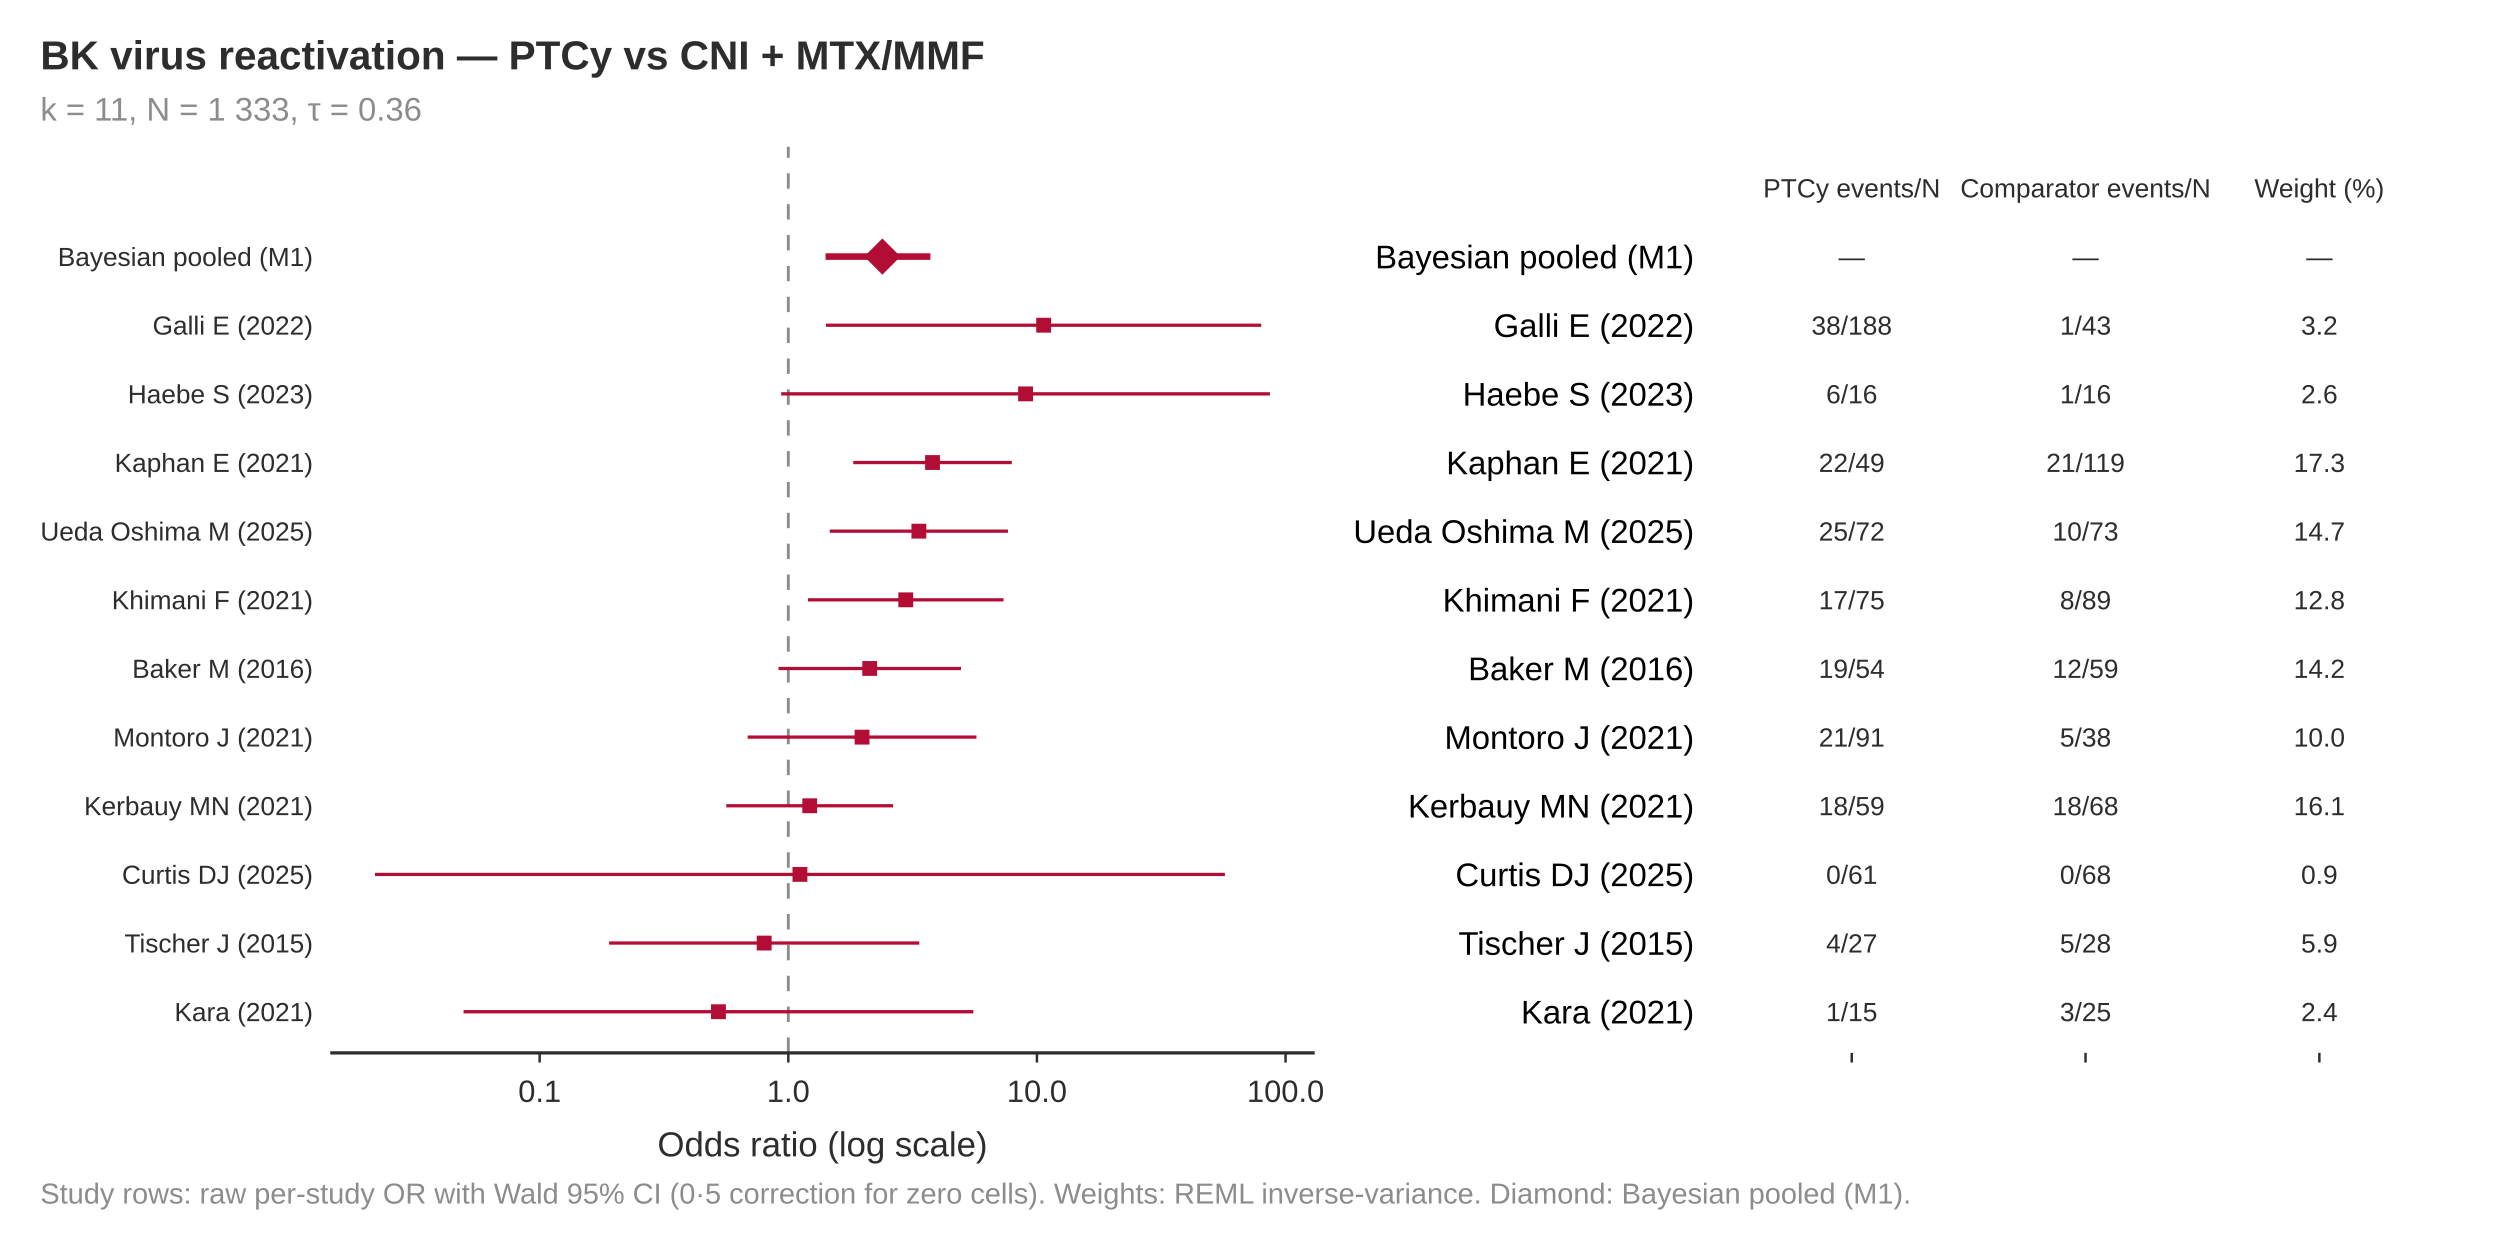
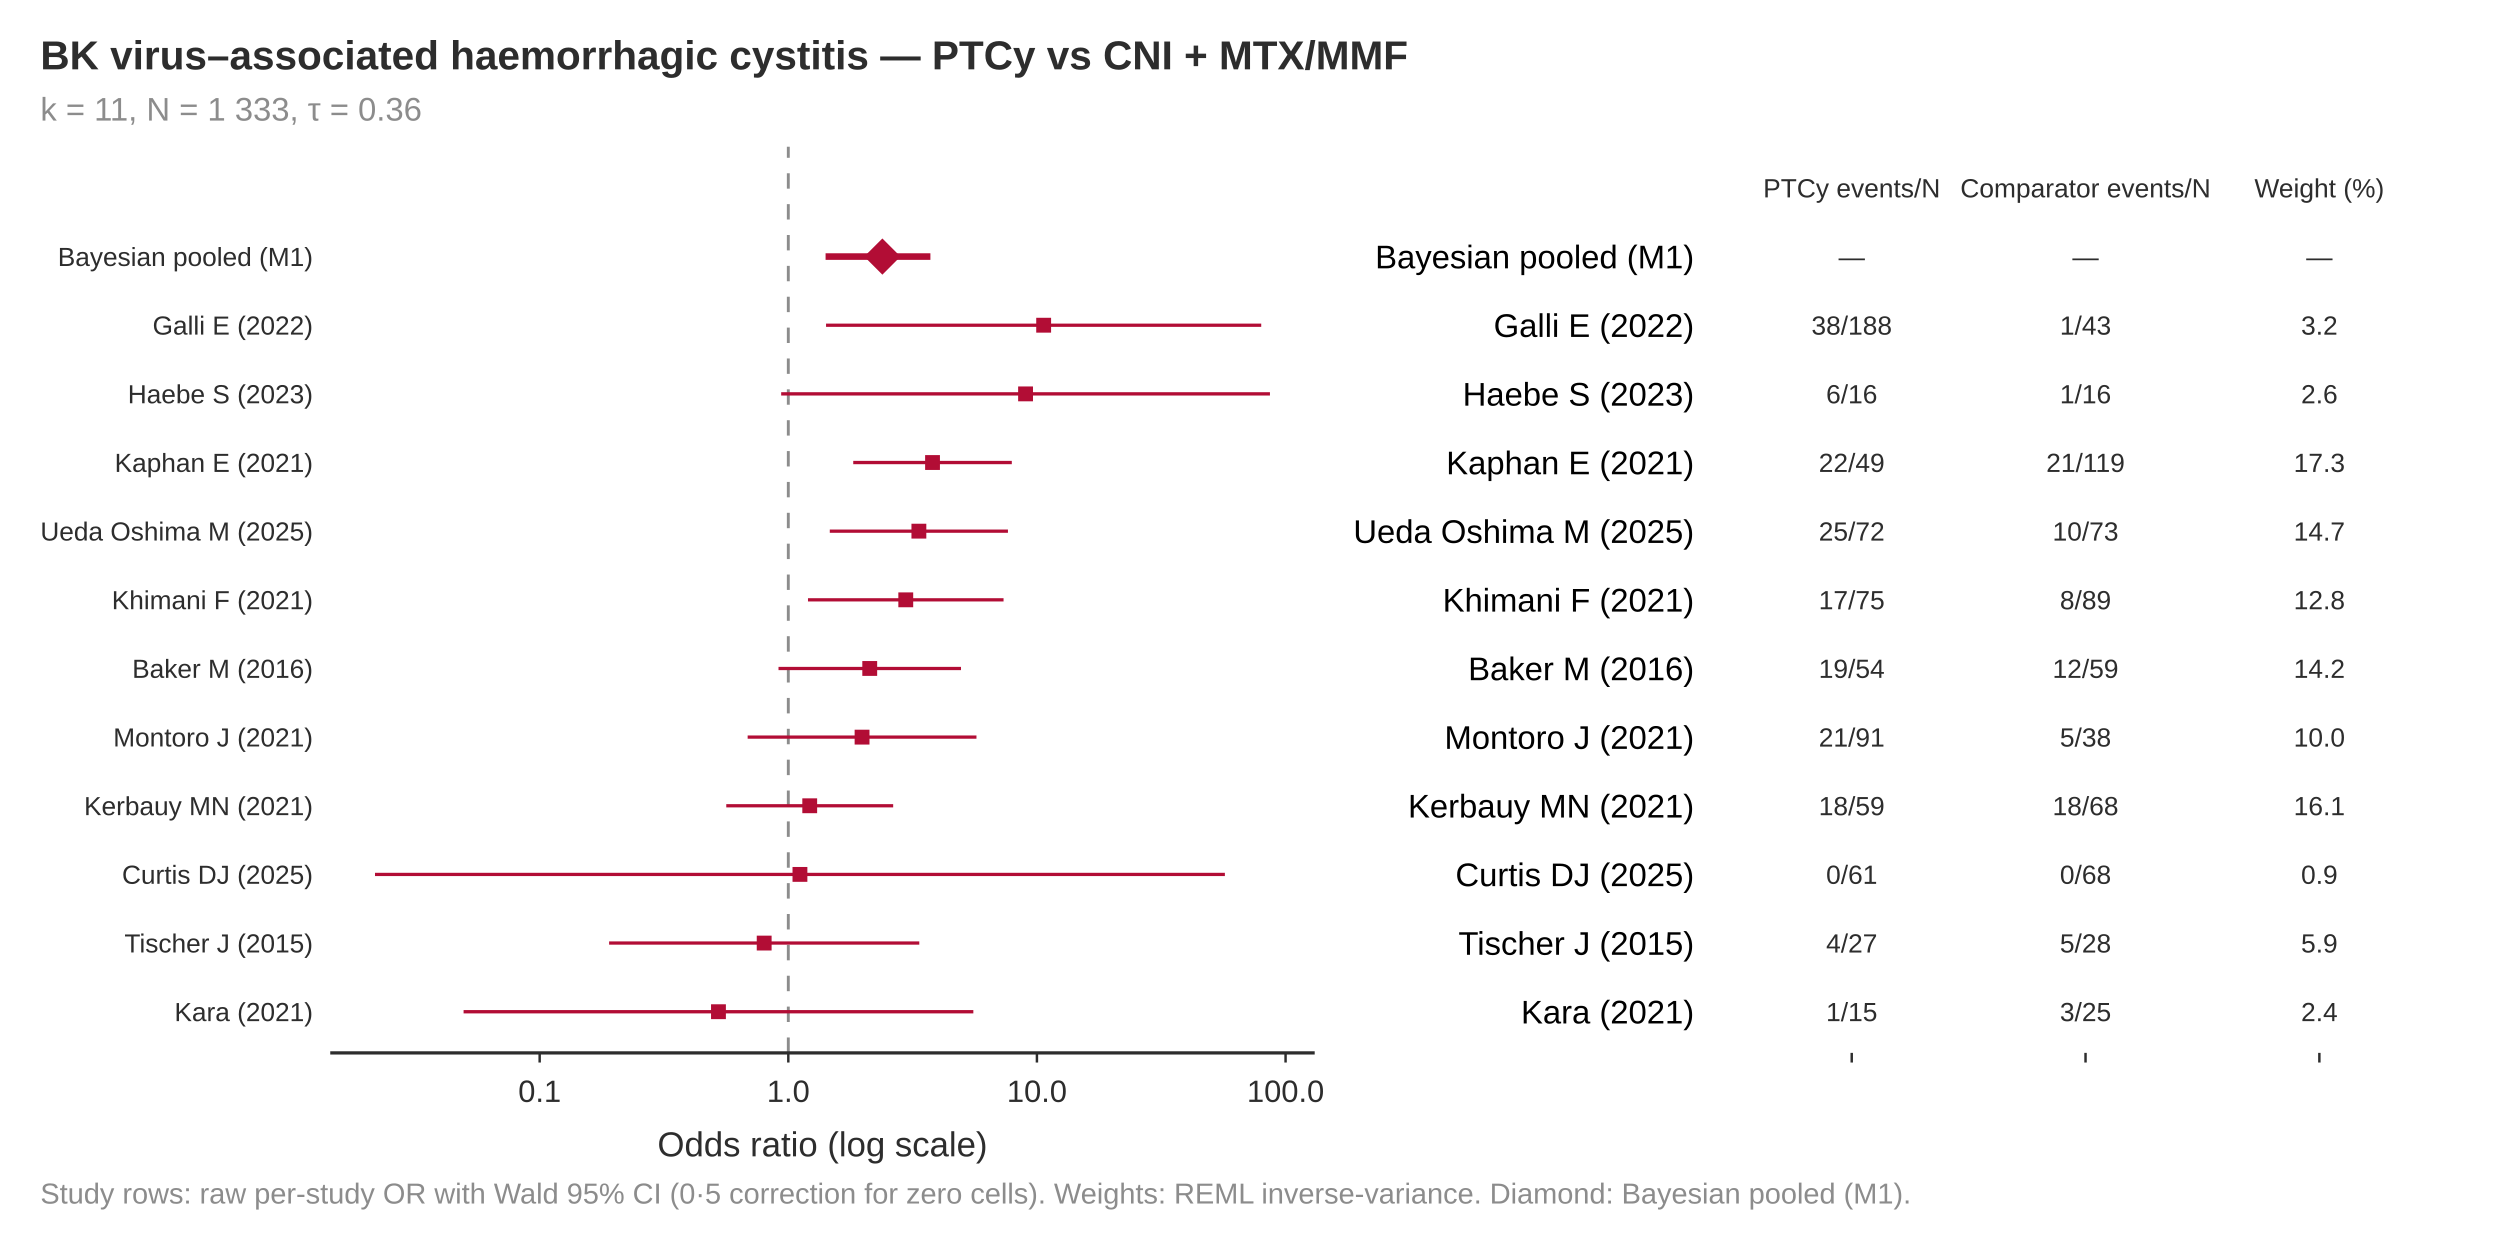
<svg xmlns="http://www.w3.org/2000/svg" width="648.00pt" height="324.00pt" viewBox="0 0 648.00 324.00">
  <g class="svglite">
    <defs>
      <style type="text/css">
    .svglite line, .svglite polyline, .svglite polygon, .svglite path, .svglite rect, .svglite circle {
      fill: none;
      stroke: #000000;
      stroke-linecap: round;
      stroke-linejoin: round;
      stroke-miterlimit: 10.00;
    }
    .svglite text {
      white-space: pre;
    }
    .svglite g.glyphgroup path {
      fill: inherit;
      stroke: none;
    }
  </style>
    </defs>
    <rect width="100%" height="100%" style="stroke: none; fill: #FFFFFF;" />
    <defs>
      <clipPath id="cpMC4wMHw2NDguMDB8MC4wMHwzMjQuMDA=">
        <rect x="0.00" y="0.00" width="648.00" height="324.00" />
      </clipPath>
    </defs>
    <g clip-path="url(#cpMC4wMHw2NDguMDB8MC4wMHwzMjQuMDA=)">
      <rect x="0" y="0.00" width="648.00" height="324.00" style="stroke-width: 1.07; stroke: #FFFFFF; fill: #FFFFFF;" />
    </g>
    <defs>
      <clipPath id="cpODUuNjB8NjM3LjU0fDM4LjAzfDI3Mi45MQ==">
        <rect x="85.60" y="38.03" width="551.94" height="234.88" />
      </clipPath>
    </defs>
    <g clip-path="url(#cpODUuNjB8NjM3LjU0fDM4LjAzfDI3Mi45MQ==)">
</g>
    <g clip-path="url(#cpMC4wMHw2NDguMDB8MC4wMHwzMjQuMDA=)">
</g>
    <defs>
      <clipPath id="cpNS40OHwzNDUuNzV8NS40OHwzMTguNTI=">
        <rect x="5.48" y="5.48" width="340.27" height="313.04" />
      </clipPath>
    </defs>
    <g clip-path="url(#cpNS40OHwzNDUuNzV8NS40OHwzMTguNTI=)">
      <rect x="5.48" y="5.48" width="340.27" height="313.04" style="stroke-width: 0.97; stroke: none; fill: #FFFFFF;" />
    </g>
    <g clip-path="url(#cpMC4wMHw2NDguMDB8MC4wMHwzMjQuMDA=)">
</g>
    <defs>
      <clipPath id="cpMzQ1Ljc1fDY0Mi41Mnw1LjQ4fDMxOC41Mg==">
        <rect x="345.75" y="5.48" width="296.77" height="313.04" />
      </clipPath>
    </defs>
    <g clip-path="url(#cpMzQ1Ljc1fDY0Mi41Mnw1LjQ4fDMxOC41Mg==)">
      <rect x="345.75" y="5.48" width="296.77" height="313.04" style="stroke-width: 0.97; stroke: none; fill: #FFFFFF;" />
    </g>
    <g clip-path="url(#cpMC4wMHw2NDguMDB8MC4wMHwzMjQuMDA=)">
</g>
    <defs>
      <clipPath id="cpODUuNjB8MzQwLjc3fDM4LjAzfDI3Mi45MQ==">
        <rect x="85.60" y="38.03" width="255.17" height="234.88" />
      </clipPath>
    </defs>
    <g clip-path="url(#cpODUuNjB8MzQwLjc3fDM4LjAzfDI3Mi45MQ==)">
      <rect x="85.60" y="38.03" width="255.17" height="234.88" style="stroke-width: 0.97; stroke: none; fill: #FFFFFF;" />
      <line x1="204.33" y1="272.91" x2="204.33" y2="38.03" style="stroke-width: 0.75; stroke: #8C8C8C; stroke-dasharray: 4.00,4.00; stroke-linecap: butt;" />
      <line x1="120.16" y1="262.24" x2="252.29" y2="262.24" style="stroke-width: 0.85; stroke: #B20D35; stroke-linecap: butt;" />
      <line x1="157.88" y1="244.44" x2="238.28" y2="244.44" style="stroke-width: 0.85; stroke: #B20D35; stroke-linecap: butt;" />
      <line x1="97.20" y1="226.65" x2="317.49" y2="226.65" style="stroke-width: 0.85; stroke: #B20D35; stroke-linecap: butt;" />
      <line x1="188.25" y1="208.85" x2="231.51" y2="208.85" style="stroke-width: 0.85; stroke: #B20D35; stroke-linecap: butt;" />
      <line x1="193.79" y1="191.06" x2="253.10" y2="191.06" style="stroke-width: 0.85; stroke: #B20D35; stroke-linecap: butt;" />
      <line x1="201.79" y1="173.27" x2="249.09" y2="173.27" style="stroke-width: 0.85; stroke: #B20D35; stroke-linecap: butt;" />
      <line x1="209.43" y1="155.47" x2="260.12" y2="155.47" style="stroke-width: 0.85; stroke: #B20D35; stroke-linecap: butt;" />
      <line x1="215.08" y1="137.68" x2="261.26" y2="137.68" style="stroke-width: 0.85; stroke: #B20D35; stroke-linecap: butt;" />
      <line x1="221.16" y1="119.89" x2="262.26" y2="119.89" style="stroke-width: 0.85; stroke: #B20D35; stroke-linecap: butt;" />
      <line x1="202.48" y1="102.09" x2="329.17" y2="102.09" style="stroke-width: 0.85; stroke: #B20D35; stroke-linecap: butt;" />
      <line x1="214.11" y1="84.30" x2="326.91" y2="84.30" style="stroke-width: 0.85; stroke: #B20D35; stroke-linecap: butt;" />
      <polygon points="184.30,264.16 188.15,264.16 188.15,260.31 184.30,260.31 " style="stroke-width: 1.29; stroke: none; fill: #B20D35;" />
      <polygon points="196.15,246.37 200.00,246.37 200.00,242.52 196.15,242.52 " style="stroke-width: 1.29; stroke: none; fill: #B20D35;" />
      <polygon points="205.42,228.57 209.27,228.57 209.27,224.72 205.42,224.72 " style="stroke-width: 1.29; stroke: none; fill: #B20D35;" />
      <polygon points="207.96,210.78 211.80,210.78 211.80,206.93 207.96,206.93 " style="stroke-width: 1.29; stroke: none; fill: #B20D35;" />
      <polygon points="221.52,192.99 225.37,192.99 225.37,189.14 221.52,189.14 " style="stroke-width: 1.29; stroke: none; fill: #B20D35;" />
      <polygon points="223.51,175.19 227.36,175.19 227.36,171.34 223.51,171.34 " style="stroke-width: 1.29; stroke: none; fill: #B20D35;" />
      <polygon points="232.85,157.40 236.70,157.40 236.70,153.55 232.85,153.55 " style="stroke-width: 1.29; stroke: none; fill: #B20D35;" />
      <polygon points="236.25,139.60 240.10,139.60 240.10,135.75 236.25,135.75 " style="stroke-width: 1.29; stroke: none; fill: #B20D35;" />
      <polygon points="239.79,121.81 243.63,121.81 243.63,117.96 239.79,117.96 " style="stroke-width: 1.29; stroke: none; fill: #B20D35;" />
      <polygon points="263.90,104.02 267.75,104.02 267.75,100.17 263.90,100.17 " style="stroke-width: 1.29; stroke: none; fill: #B20D35;" />
      <polygon points="268.59,86.22 272.44,86.22 272.44,82.37 268.59,82.37 " style="stroke-width: 1.29; stroke: none; fill: #B20D35;" />
      <line x1="213.99" y1="66.50" x2="241.16" y2="66.50" style="stroke-width: 1.71; stroke: #B20D35; stroke-linecap: butt;" />
      <polygon points="224.01,66.50 228.71,61.81 233.40,66.50 228.71,71.20 " style="stroke-width: 1.29; stroke: none; fill: #B20D35;" />
    </g>
    <g clip-path="url(#cpMC4wMHw2NDguMDB8MC4wMHwzMjQuMDA=)">
      <text x="81.12" y="264.67" text-anchor="end" style="font-size: 6.80px;fill: #2D2D2D; font-family: &quot;Arial&quot;;" textLength="35.91px" lengthAdjust="spacingAndGlyphs">Kara (2021)</text>
      <text x="81.12" y="246.88" text-anchor="end" style="font-size: 6.80px;fill: #2D2D2D; font-family: &quot;Arial&quot;;" textLength="48.91px" lengthAdjust="spacingAndGlyphs">Tischer J (2015)</text>
      <text x="81.12" y="229.08" text-anchor="end" style="font-size: 6.80px;fill: #2D2D2D; font-family: &quot;Arial&quot;;" textLength="49.52px" lengthAdjust="spacingAndGlyphs">Curtis DJ (2025)</text>
      <text x="81.12" y="211.29" text-anchor="end" style="font-size: 6.80px;fill: #2D2D2D; font-family: &quot;Arial&quot;;" textLength="59.33px" lengthAdjust="spacingAndGlyphs">Kerbauy MN (2021)</text>
      <text x="81.12" y="193.49" text-anchor="end" style="font-size: 6.80px;fill: #2D2D2D; font-family: &quot;Arial&quot;;" textLength="51.78px" lengthAdjust="spacingAndGlyphs">Montoro J (2021)</text>
      <text x="81.12" y="175.70" text-anchor="end" style="font-size: 6.80px;fill: #2D2D2D; font-family: &quot;Arial&quot;;" textLength="46.86px" lengthAdjust="spacingAndGlyphs">Baker M (2016)</text>
      <text x="81.12" y="157.91" text-anchor="end" style="font-size: 6.80px;fill: #2D2D2D; font-family: &quot;Arial&quot;;" textLength="52.16px" lengthAdjust="spacingAndGlyphs">Khimani F (2021)</text>
      <text x="81.12" y="140.11" text-anchor="end" style="font-size: 6.80px;fill: #2D2D2D; font-family: &quot;Arial&quot;;" textLength="70.66px" lengthAdjust="spacingAndGlyphs">Ueda Oshima M (2025)</text>
      <text x="81.12" y="122.32" text-anchor="end" style="font-size: 6.80px;fill: #2D2D2D; font-family: &quot;Arial&quot;;" textLength="51.41px" lengthAdjust="spacingAndGlyphs">Kaphan E (2021)</text>
      <text x="81.12" y="104.53" text-anchor="end" style="font-size: 6.80px;fill: #2D2D2D; font-family: &quot;Arial&quot;;" textLength="48.00px" lengthAdjust="spacingAndGlyphs">Haebe S (2023)</text>
      <text x="81.12" y="86.73" text-anchor="end" style="font-size: 6.80px;fill: #2D2D2D; font-family: &quot;Arial&quot;;" textLength="41.58px" lengthAdjust="spacingAndGlyphs">Galli E (2022)</text>
      <text x="81.12" y="68.94" text-anchor="end" style="font-size: 6.80px;fill: #2D2D2D; font-family: &quot;Arial&quot;;" textLength="66.16px" lengthAdjust="spacingAndGlyphs">Bayesian pooled (M1)</text>
      <polyline points="85.60,272.91 340.77,272.91 " style="stroke-width: 0.85; stroke: #2D2D2D; stroke-linecap: butt;" />
      <polyline points="139.88,275.40 139.88,272.91 " style="stroke-width: 0.64; stroke: #2D2D2D; stroke-linecap: butt;" />
      <polyline points="204.33,275.40 204.33,272.91 " style="stroke-width: 0.64; stroke: #2D2D2D; stroke-linecap: butt;" />
      <polyline points="268.77,275.40 268.77,272.91 " style="stroke-width: 0.64; stroke: #2D2D2D; stroke-linecap: butt;" />
      <polyline points="333.22,275.40 333.22,272.91 " style="stroke-width: 0.64; stroke: #2D2D2D; stroke-linecap: butt;" />
      <text x="139.88" y="285.62" text-anchor="middle" style="font-size: 8.00px;fill: #2D2D2D; font-family: &quot;Arial&quot;;" textLength="11.12px" lengthAdjust="spacingAndGlyphs">0.1</text>
      <text x="204.33" y="285.62" text-anchor="middle" style="font-size: 8.00px;fill: #2D2D2D; font-family: &quot;Arial&quot;;" textLength="11.12px" lengthAdjust="spacingAndGlyphs">1.0</text>
      <text x="268.77" y="285.62" text-anchor="middle" style="font-size: 8.00px;fill: #2D2D2D; font-family: &quot;Arial&quot;;" textLength="15.58px" lengthAdjust="spacingAndGlyphs">10.0</text>
      <text x="333.22" y="285.62" text-anchor="middle" style="font-size: 8.00px;fill: #2D2D2D; font-family: &quot;Arial&quot;;" textLength="20.03px" lengthAdjust="spacingAndGlyphs">100.0</text>
      <text x="213.19" y="299.72" text-anchor="middle" style="font-size: 9.00px;fill: #2D2D2D; font-family: &quot;Arial&quot;;" textLength="85.50px" lengthAdjust="spacingAndGlyphs">Odds ratio (log scale)</text>
      <text x="10.46" y="31.26" style="font-size: 8.50px;fill: #8C8C8C; font-family: &quot;Arial&quot;;" textLength="98.95px" lengthAdjust="spacingAndGlyphs">k = 11, N = 1 333, τ = 0.36</text>
-       <text x="10.46" y="17.98" style="font-size: 10.50px; font-weight: bold;fill: #2D2D2D; font-family: &quot;Arial&quot;;" textLength="244.81px" lengthAdjust="spacingAndGlyphs">BK virus reactivation — PTCy vs CNI + MTX/MMF</text>
+       <text x="10.46" y="17.98" style="font-size: 10.50px; font-weight: bold;fill: #2D2D2D; font-family: &quot;Arial&quot;;" textLength="354.58px" lengthAdjust="spacingAndGlyphs">BK virus–associated haemorrhagic cystitis — PTCy vs CNI + MTX/MMF</text>
      <text x="10.46" y="311.96" style="font-size: 7.50px;fill: #8C8C8C; font-family: &quot;Arial&quot;;" textLength="484.88px" lengthAdjust="spacingAndGlyphs">Study rows: raw per-study OR with Wald 95% CI (0·5 correction for zero cells). Weights: REML inverse-variance. Diamond: Bayesian pooled (M1).</text>
    </g>
    <defs>
      <clipPath id="cpNDQzLjYxfDYzNy41NHwzOC4wM3wyNzIuOTE=">
        <rect x="443.61" y="38.03" width="193.93" height="234.88" />
      </clipPath>
    </defs>
    <g clip-path="url(#cpNDQzLjYxfDYzNy41NHwzOC4wM3wyNzIuOTE=)">
      <rect x="443.61" y="38.03" width="193.93" height="234.88" style="stroke-width: 0.97; stroke: none; fill: #FFFFFF;" />
      <text x="479.97" y="264.68" text-anchor="middle" style="font-size: 6.83px;fill: #2D2D2D; font-family: &quot;Arial&quot;;" textLength="13.28px" lengthAdjust="spacingAndGlyphs">1/15</text>
      <text x="479.97" y="246.89" text-anchor="middle" style="font-size: 6.83px;fill: #2D2D2D; font-family: &quot;Arial&quot;;" textLength="13.28px" lengthAdjust="spacingAndGlyphs">4/27</text>
      <text x="479.97" y="229.09" text-anchor="middle" style="font-size: 6.83px;fill: #2D2D2D; font-family: &quot;Arial&quot;;" textLength="13.28px" lengthAdjust="spacingAndGlyphs">0/61</text>
      <text x="479.97" y="211.30" text-anchor="middle" style="font-size: 6.83px;fill: #2D2D2D; font-family: &quot;Arial&quot;;" textLength="17.08px" lengthAdjust="spacingAndGlyphs">18/59</text>
      <text x="479.97" y="193.51" text-anchor="middle" style="font-size: 6.83px;fill: #2D2D2D; font-family: &quot;Arial&quot;;" textLength="17.08px" lengthAdjust="spacingAndGlyphs">21/91</text>
      <text x="479.97" y="175.71" text-anchor="middle" style="font-size: 6.83px;fill: #2D2D2D; font-family: &quot;Arial&quot;;" textLength="17.08px" lengthAdjust="spacingAndGlyphs">19/54</text>
      <text x="479.97" y="157.92" text-anchor="middle" style="font-size: 6.83px;fill: #2D2D2D; font-family: &quot;Arial&quot;;" textLength="17.08px" lengthAdjust="spacingAndGlyphs">17/75</text>
      <text x="479.97" y="140.12" text-anchor="middle" style="font-size: 6.83px;fill: #2D2D2D; font-family: &quot;Arial&quot;;" textLength="17.08px" lengthAdjust="spacingAndGlyphs">25/72</text>
      <text x="479.97" y="122.33" text-anchor="middle" style="font-size: 6.83px;fill: #2D2D2D; font-family: &quot;Arial&quot;;" textLength="17.08px" lengthAdjust="spacingAndGlyphs">22/49</text>
      <text x="479.97" y="104.54" text-anchor="middle" style="font-size: 6.83px;fill: #2D2D2D; font-family: &quot;Arial&quot;;" textLength="13.28px" lengthAdjust="spacingAndGlyphs">6/16</text>
      <text x="479.97" y="86.74" text-anchor="middle" style="font-size: 6.83px;fill: #2D2D2D; font-family: &quot;Arial&quot;;" textLength="20.88px" lengthAdjust="spacingAndGlyphs">38/188</text>
      <text x="479.97" y="68.95" text-anchor="middle" style="font-size: 6.83px;fill: #2D2D2D; font-family: &quot;Arial&quot;;" textLength="6.83px" lengthAdjust="spacingAndGlyphs">—</text>
      <text x="479.97" y="51.16" text-anchor="middle" style="font-size: 6.83px;fill: #2D2D2D; font-family: &quot;Arial&quot;;" textLength="45.92px" lengthAdjust="spacingAndGlyphs">PTCy events/N</text>
      <text x="540.57" y="264.68" text-anchor="middle" style="font-size: 6.83px;fill: #2D2D2D; font-family: &quot;Arial&quot;;" textLength="13.28px" lengthAdjust="spacingAndGlyphs">3/25</text>
      <text x="540.57" y="246.89" text-anchor="middle" style="font-size: 6.83px;fill: #2D2D2D; font-family: &quot;Arial&quot;;" textLength="13.28px" lengthAdjust="spacingAndGlyphs">5/28</text>
      <text x="540.57" y="229.09" text-anchor="middle" style="font-size: 6.83px;fill: #2D2D2D; font-family: &quot;Arial&quot;;" textLength="13.28px" lengthAdjust="spacingAndGlyphs">0/68</text>
      <text x="540.57" y="211.30" text-anchor="middle" style="font-size: 6.83px;fill: #2D2D2D; font-family: &quot;Arial&quot;;" textLength="17.08px" lengthAdjust="spacingAndGlyphs">18/68</text>
      <text x="540.57" y="193.51" text-anchor="middle" style="font-size: 6.83px;fill: #2D2D2D; font-family: &quot;Arial&quot;;" textLength="13.28px" lengthAdjust="spacingAndGlyphs">5/38</text>
      <text x="540.57" y="175.71" text-anchor="middle" style="font-size: 6.83px;fill: #2D2D2D; font-family: &quot;Arial&quot;;" textLength="17.08px" lengthAdjust="spacingAndGlyphs">12/59</text>
      <text x="540.57" y="157.92" text-anchor="middle" style="font-size: 6.83px;fill: #2D2D2D; font-family: &quot;Arial&quot;;" textLength="13.28px" lengthAdjust="spacingAndGlyphs">8/89</text>
      <text x="540.57" y="140.12" text-anchor="middle" style="font-size: 6.83px;fill: #2D2D2D; font-family: &quot;Arial&quot;;" textLength="17.08px" lengthAdjust="spacingAndGlyphs">10/73</text>
      <text x="540.57" y="122.33" text-anchor="middle" style="font-size: 6.83px;fill: #2D2D2D; font-family: &quot;Arial&quot;;" textLength="20.38px" lengthAdjust="spacingAndGlyphs">21/119</text>
      <text x="540.57" y="104.54" text-anchor="middle" style="font-size: 6.83px;fill: #2D2D2D; font-family: &quot;Arial&quot;;" textLength="13.28px" lengthAdjust="spacingAndGlyphs">1/16</text>
      <text x="540.57" y="86.74" text-anchor="middle" style="font-size: 6.83px;fill: #2D2D2D; font-family: &quot;Arial&quot;;" textLength="13.28px" lengthAdjust="spacingAndGlyphs">1/43</text>
      <text x="540.57" y="68.95" text-anchor="middle" style="font-size: 6.83px;fill: #2D2D2D; font-family: &quot;Arial&quot;;" textLength="6.83px" lengthAdjust="spacingAndGlyphs">—</text>
      <text x="540.57" y="51.16" text-anchor="middle" style="font-size: 6.83px;fill: #2D2D2D; font-family: &quot;Arial&quot;;" textLength="64.91px" lengthAdjust="spacingAndGlyphs">Comparator events/N</text>
      <text x="601.18" y="264.68" text-anchor="middle" style="font-size: 6.83px;fill: #2D2D2D; font-family: &quot;Arial&quot;;" textLength="9.48px" lengthAdjust="spacingAndGlyphs">2.4</text>
      <text x="601.18" y="246.89" text-anchor="middle" style="font-size: 6.83px;fill: #2D2D2D; font-family: &quot;Arial&quot;;" textLength="9.48px" lengthAdjust="spacingAndGlyphs">5.9</text>
      <text x="601.18" y="229.09" text-anchor="middle" style="font-size: 6.83px;fill: #2D2D2D; font-family: &quot;Arial&quot;;" textLength="9.48px" lengthAdjust="spacingAndGlyphs">0.9</text>
      <text x="601.18" y="211.30" text-anchor="middle" style="font-size: 6.83px;fill: #2D2D2D; font-family: &quot;Arial&quot;;" textLength="13.28px" lengthAdjust="spacingAndGlyphs">16.1</text>
      <text x="601.18" y="193.51" text-anchor="middle" style="font-size: 6.83px;fill: #2D2D2D; font-family: &quot;Arial&quot;;" textLength="13.28px" lengthAdjust="spacingAndGlyphs">10.0</text>
      <text x="601.18" y="175.71" text-anchor="middle" style="font-size: 6.83px;fill: #2D2D2D; font-family: &quot;Arial&quot;;" textLength="13.28px" lengthAdjust="spacingAndGlyphs">14.2</text>
      <text x="601.18" y="157.92" text-anchor="middle" style="font-size: 6.83px;fill: #2D2D2D; font-family: &quot;Arial&quot;;" textLength="13.28px" lengthAdjust="spacingAndGlyphs">12.8</text>
      <text x="601.18" y="140.12" text-anchor="middle" style="font-size: 6.83px;fill: #2D2D2D; font-family: &quot;Arial&quot;;" textLength="13.28px" lengthAdjust="spacingAndGlyphs">14.7</text>
      <text x="601.18" y="122.33" text-anchor="middle" style="font-size: 6.83px;fill: #2D2D2D; font-family: &quot;Arial&quot;;" textLength="13.28px" lengthAdjust="spacingAndGlyphs">17.3</text>
      <text x="601.18" y="104.54" text-anchor="middle" style="font-size: 6.83px;fill: #2D2D2D; font-family: &quot;Arial&quot;;" textLength="9.48px" lengthAdjust="spacingAndGlyphs">2.6</text>
      <text x="601.18" y="86.74" text-anchor="middle" style="font-size: 6.83px;fill: #2D2D2D; font-family: &quot;Arial&quot;;" textLength="9.48px" lengthAdjust="spacingAndGlyphs">3.2</text>
      <text x="601.18" y="68.95" text-anchor="middle" style="font-size: 6.83px;fill: #2D2D2D; font-family: &quot;Arial&quot;;" textLength="6.83px" lengthAdjust="spacingAndGlyphs">—</text>
      <text x="601.18" y="51.16" text-anchor="middle" style="font-size: 6.83px;fill: #2D2D2D; font-family: &quot;Arial&quot;;" textLength="33.64px" lengthAdjust="spacingAndGlyphs">Weight (%)</text>
    </g>
    <g clip-path="url(#cpMC4wMHw2NDguMDB8MC4wMHwzMjQuMDA=)">
      <text x="439.13" y="265.28" text-anchor="end" style="font-size: 8.50px; font-family: &quot;Arial&quot;;" textLength="44.92px" lengthAdjust="spacingAndGlyphs">Kara (2021)</text>
      <text x="439.13" y="247.49" text-anchor="end" style="font-size: 8.50px; font-family: &quot;Arial&quot;;" textLength="61.12px" lengthAdjust="spacingAndGlyphs">Tischer J (2015)</text>
      <text x="439.13" y="229.69" text-anchor="end" style="font-size: 8.50px; font-family: &quot;Arial&quot;;" textLength="61.91px" lengthAdjust="spacingAndGlyphs">Curtis DJ (2025)</text>
      <text x="439.13" y="211.90" text-anchor="end" style="font-size: 8.50px; font-family: &quot;Arial&quot;;" textLength="74.22px" lengthAdjust="spacingAndGlyphs">Kerbauy MN (2021)</text>
      <text x="439.13" y="194.11" text-anchor="end" style="font-size: 8.50px; font-family: &quot;Arial&quot;;" textLength="64.77px" lengthAdjust="spacingAndGlyphs">Montoro J (2021)</text>
      <text x="439.13" y="176.31" text-anchor="end" style="font-size: 8.50px; font-family: &quot;Arial&quot;;" textLength="58.61px" lengthAdjust="spacingAndGlyphs">Baker M (2016)</text>
      <text x="439.13" y="158.52" text-anchor="end" style="font-size: 8.50px; font-family: &quot;Arial&quot;;" textLength="65.23px" lengthAdjust="spacingAndGlyphs">Khimani F (2021)</text>
      <text x="439.13" y="140.73" text-anchor="end" style="font-size: 8.50px; font-family: &quot;Arial&quot;;" textLength="88.39px" lengthAdjust="spacingAndGlyphs">Ueda Oshima M (2025)</text>
      <text x="439.13" y="122.93" text-anchor="end" style="font-size: 8.50px; font-family: &quot;Arial&quot;;" textLength="64.33px" lengthAdjust="spacingAndGlyphs">Kaphan E (2021)</text>
      <text x="439.13" y="105.14" text-anchor="end" style="font-size: 8.50px; font-family: &quot;Arial&quot;;" textLength="60.06px" lengthAdjust="spacingAndGlyphs">Haebe S (2023)</text>
      <text x="439.13" y="87.34" text-anchor="end" style="font-size: 8.50px; font-family: &quot;Arial&quot;;" textLength="52.00px" lengthAdjust="spacingAndGlyphs">Galli E (2022)</text>
      <text x="439.13" y="69.55" text-anchor="end" style="font-size: 8.50px; font-family: &quot;Arial&quot;;" textLength="82.75px" lengthAdjust="spacingAndGlyphs">Bayesian pooled (M1)</text>
      <polyline points="479.97,275.40 479.97,272.91 " style="stroke-width: 0.64; stroke: #2D2D2D; stroke-linecap: butt;" />
      <polyline points="540.57,275.40 540.57,272.91 " style="stroke-width: 0.64; stroke: #2D2D2D; stroke-linecap: butt;" />
      <polyline points="601.18,275.40 601.18,272.91 " style="stroke-width: 0.64; stroke: #2D2D2D; stroke-linecap: butt;" />
    </g>
  </g>
</svg>
